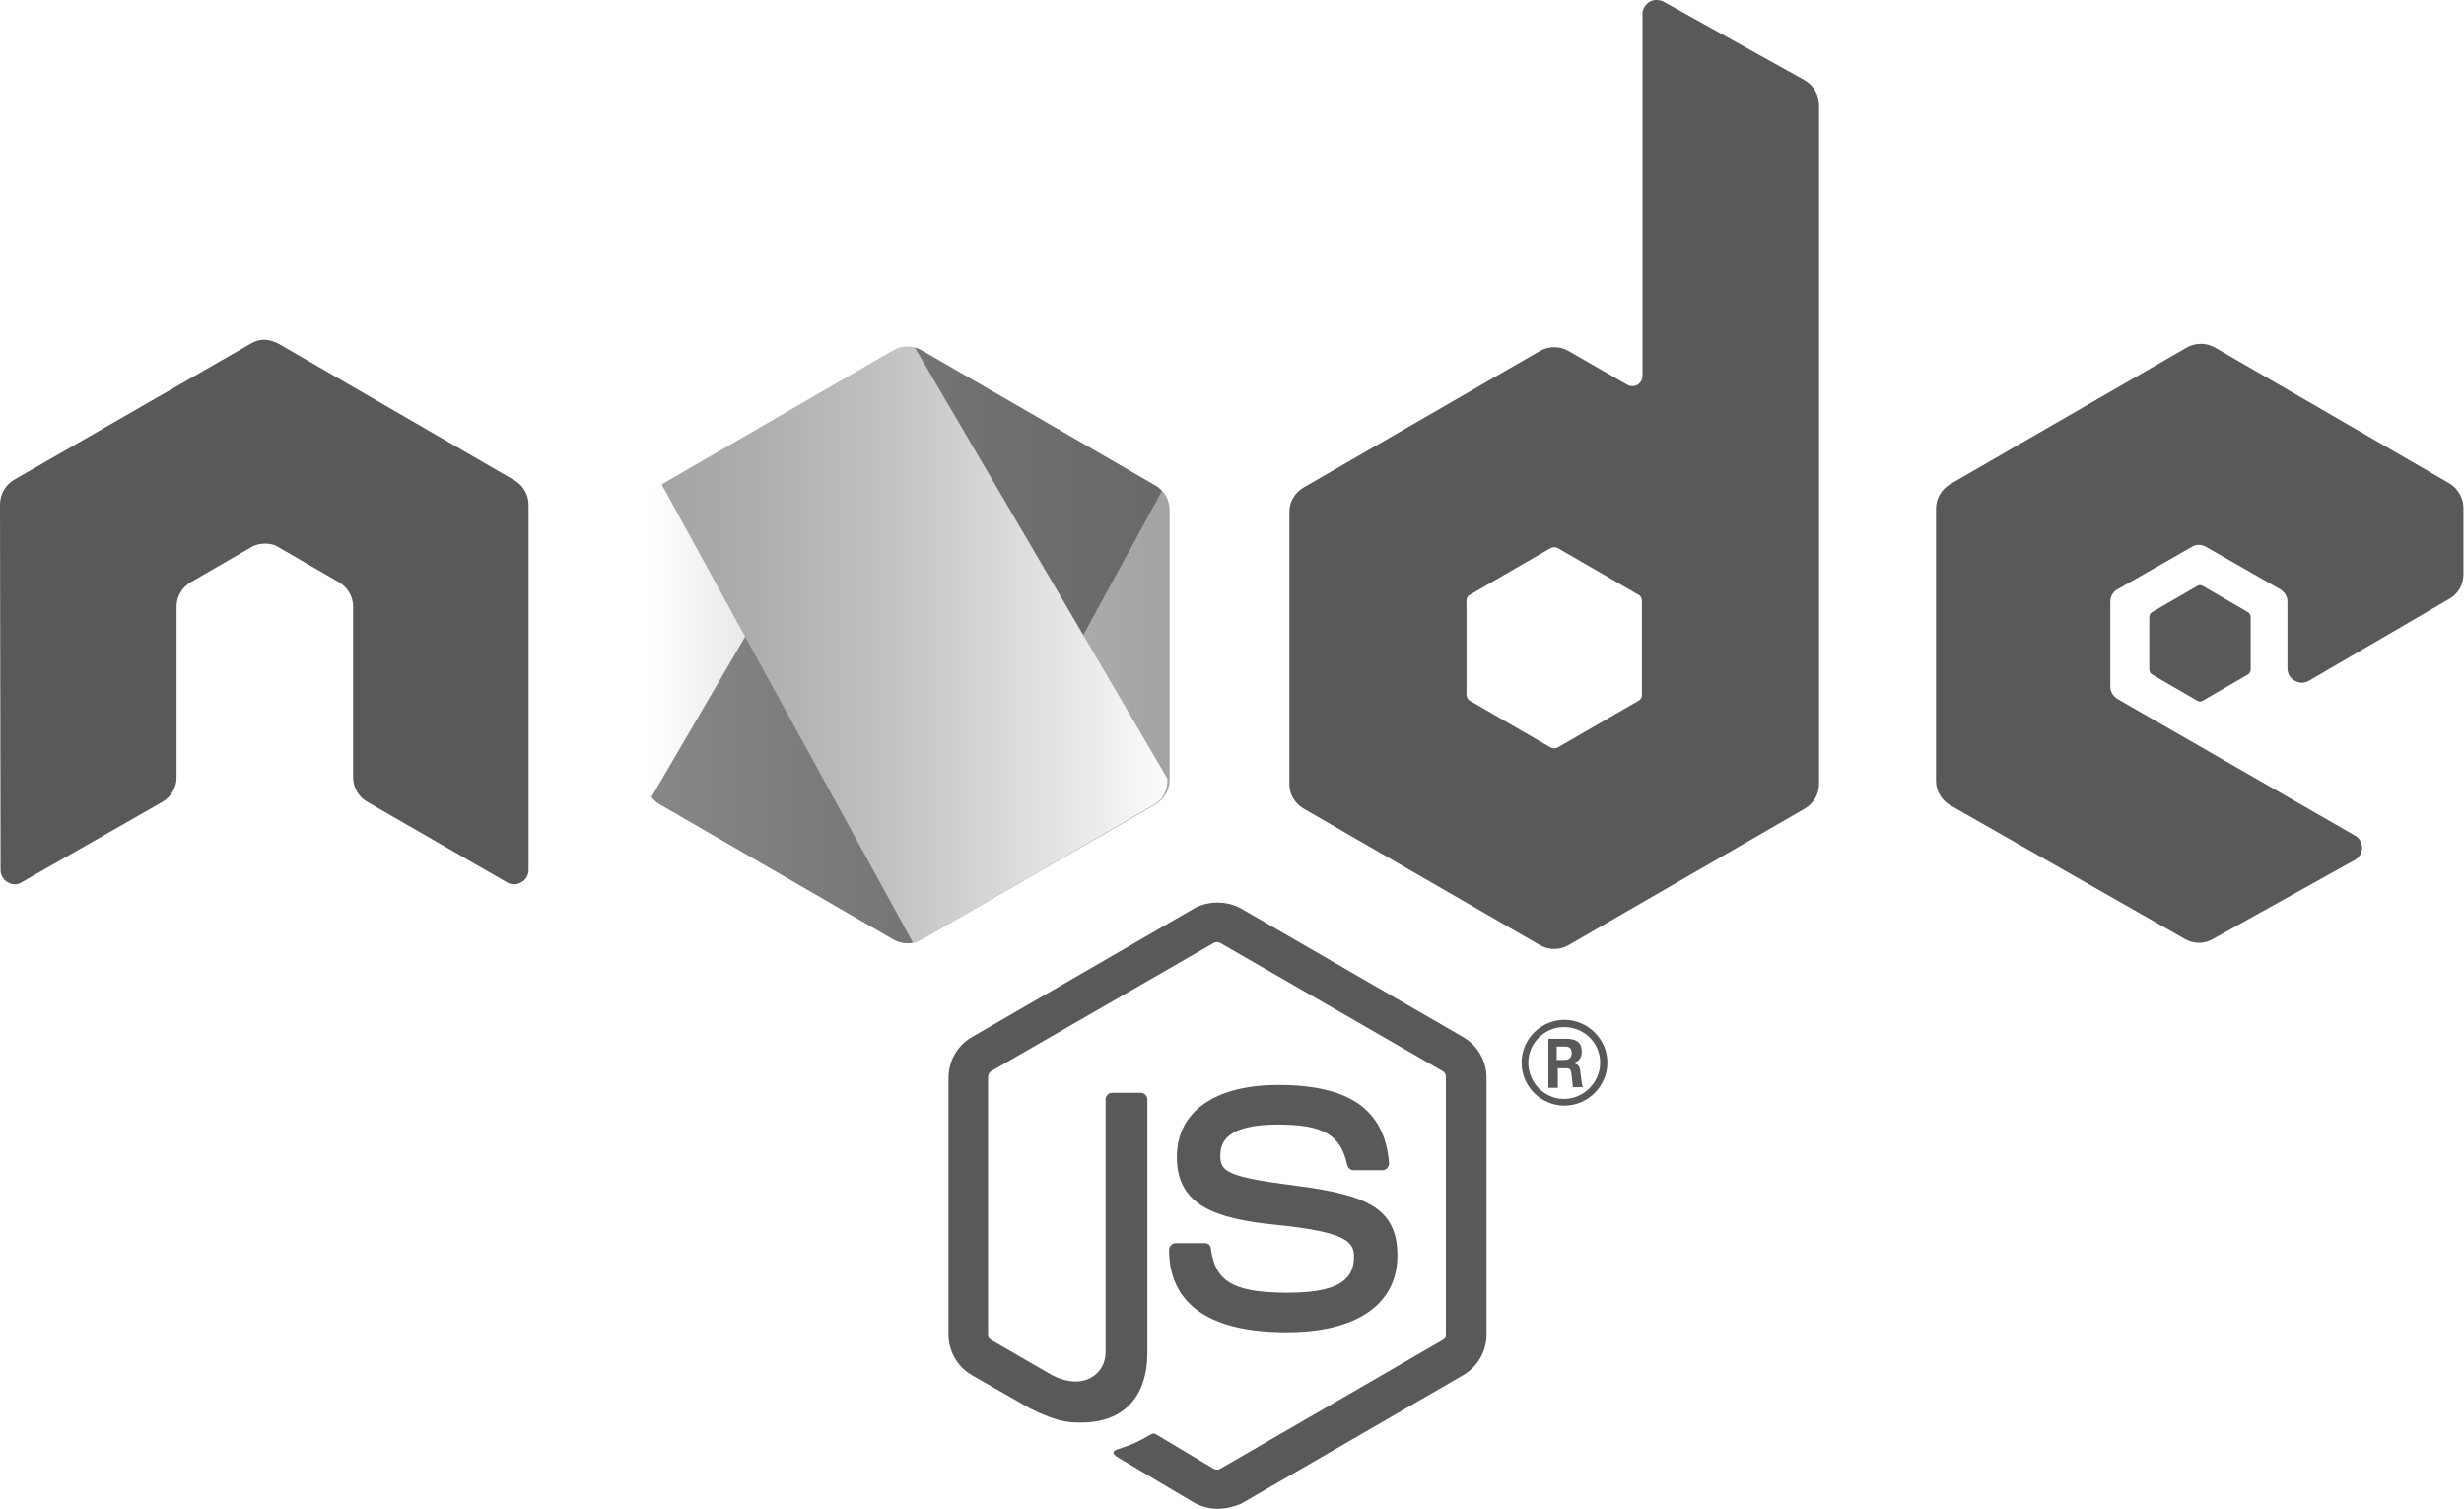
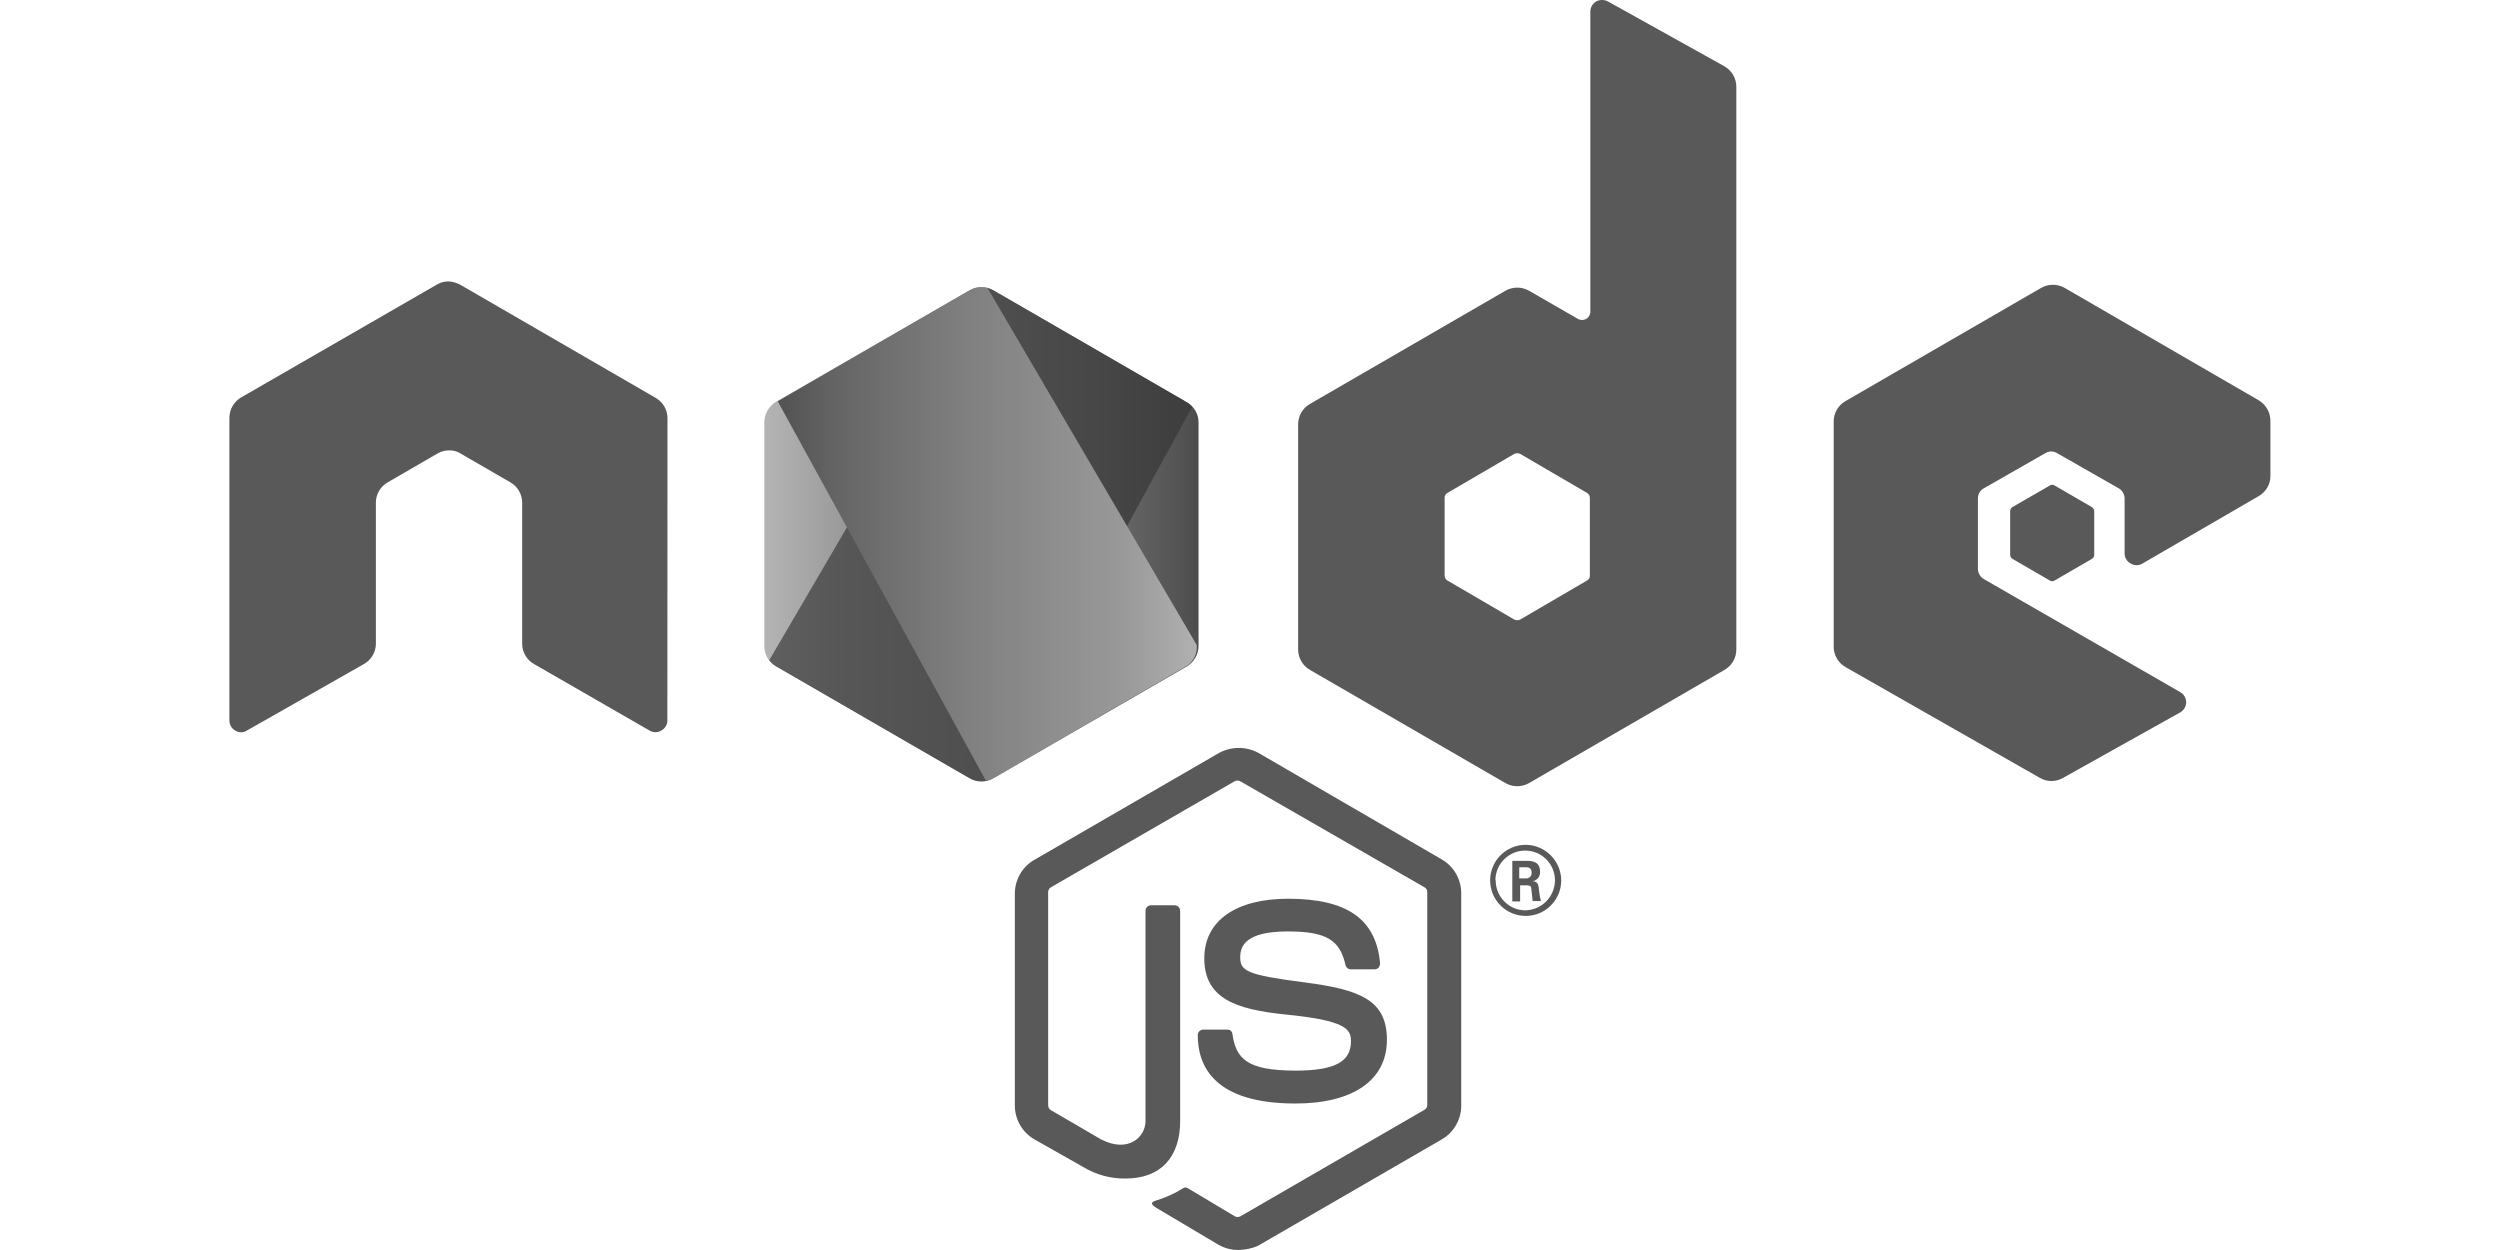
- <svg xmlns="http://www.w3.org/2000/svg" xmlns:xlink="http://www.w3.org/1999/xlink" version="1.1" id="Layer_1" x="0px" y="0px" viewBox="0 0 442.4 270.9" style="enable-background:new 0 0 442.4 270.9;" xml:space="preserve">
-   <style type="text/css">
- 	.st0{fill:#595959;}
- 	.st1{fill-rule:evenodd;clip-rule:evenodd;fill:#595959;}
- 	.st2{fill-rule:evenodd;clip-rule:evenodd;fill:url(#XMLID_2_);}
- 	.st3{clip-path:url(#XMLID_4_);}
- 	.st4{fill:none;}
- 	.st5{opacity:0.66;fill:#4B4B4B;}
- 	.st6{fill:url(#SVGID_1_);}
- </style>
-   <g>
-     <path class="st0" d="M218.6,270.9c-1.5,0-2.9-0.4-4.2-1.1l-13.3-7.9c-2-1.1-1-1.5-0.4-1.7c2.7-0.9,3.2-1.1,6-2.7   c0.3-0.2,0.7-0.1,1,0.1l10.2,6.1c0.4,0.2,0.9,0.2,1.2,0l39.9-23.1c0.4-0.2,0.6-0.6,0.6-1.1v-46.1c0-0.5-0.2-0.9-0.6-1.1l-39.9-23   c-0.4-0.2-0.9-0.2-1.2,0l-39.9,23c-0.4,0.2-0.6,0.7-0.6,1.1v46.1c0,0.4,0.2,0.9,0.6,1.1l10.9,6.3c5.9,3,9.6-0.5,9.6-4v-45.5   c0-0.6,0.5-1.2,1.2-1.2h5.1c0.6,0,1.2,0.5,1.2,1.2v45.5c0,7.9-4.3,12.5-11.8,12.5c-2.3,0-4.1,0-9.2-2.5l-10.5-6   c-2.6-1.5-4.2-4.3-4.2-7.3v-46.1c0-3,1.6-5.8,4.2-7.3l39.9-23.1c2.5-1.4,5.9-1.4,8.4,0l39.9,23.1c2.6,1.5,4.2,4.3,4.2,7.3v46.1   c0,3-1.6,5.8-4.2,7.3l-39.9,23.1C221.6,270.5,220.1,270.9,218.6,270.9z" />
-     <path class="st0" d="M231,239.2c-17.5,0-21.1-8-21.1-14.8c0-0.6,0.5-1.2,1.2-1.2h5.2c0.6,0,1.1,0.4,1.1,1c0.8,5.3,3.1,7.9,13.7,7.9   c8.4,0,12-1.9,12-6.4c0-2.6-1-4.5-14.1-5.8c-10.9-1.1-17.7-3.5-17.7-12.2c0-8.1,6.8-12.9,18.2-12.9c12.8,0,19.1,4.4,19.9,14   c0,0.3-0.1,0.6-0.3,0.9c-0.2,0.2-0.5,0.4-0.8,0.4H243c-0.5,0-1-0.4-1.1-0.9c-1.2-5.5-4.3-7.3-12.5-7.3c-9.2,0-10.3,3.2-10.3,5.6   c0,2.9,1.3,3.8,13.7,5.4c12.3,1.6,18.1,3.9,18.1,12.5C250.9,234.2,243.6,239.2,231,239.2z" />
+ <svg xmlns="http://www.w3.org/2000/svg" id="Layer_1" data-name="Layer 1" viewBox="0 0 256 128">
+   <defs>
+     <style>.cls-1{fill:none;}.cls-2{fill:#595959;}.cls-3{fill:url(#linear-gradient);}.cls-4{clip-path:url(#clip-path);}.cls-5{fill:#333;opacity:0.66;isolation:isolate;}.cls-6{fill:url(#linear-gradient-2);}</style>
+     <linearGradient id="linear-gradient" x1="78.27" y1="-368.72" x2="122.78" y2="-368.72" gradientTransform="matrix(1, 0, 0, -1, 0, -314)" gradientUnits="userSpaceOnUse">
+       <stop offset="0.01" stop-color="#b3b3b3" />
+       <stop offset="0.19" stop-color="#999" />
+       <stop offset="0.54" stop-color="gray" />
+       <stop offset="0.82" stop-color="#666" />
+       <stop offset="1" stop-color="#4d4d4d" />
+     </linearGradient>
+     <clipPath id="clip-path">
+       <path class="cls-1" d="M101.71,29.72a2.44,2.44,0,0,0-2.41,0L79.45,41.2a2.36,2.36,0,0,0-1.18,2.08V66.15a2.46,2.46,0,0,0,1.18,2.08L99.3,79.71a2.44,2.44,0,0,0,2.41,0l19.84-11.48a2.36,2.36,0,0,0,1.18-2.08V43.23a2.46,2.46,0,0,0-1.18-2.08Z" />
+     </clipPath>
+     <linearGradient id="linear-gradient-2" x1="77.96" y1="-368.64" x2="123.87" y2="-368.64" gradientTransform="matrix(1, 0, 0, -1, 0, -314)" gradientUnits="userSpaceOnUse">
+       <stop offset="0" stop-color="#4d4d4d" />
+       <stop offset="0.18" stop-color="#666" />
+       <stop offset="0.46" stop-color="gray" />
+       <stop offset="0.81" stop-color="#999" />
+       <stop offset="0.99" stop-color="#b3b3b3" />
+     </linearGradient>
+   </defs>
+   <path class="cls-2" d="M126.8,128a4.14,4.14,0,0,1-2-.52l-6.28-3.73c-.94-.52-.47-.71-.19-.8a11.45,11.45,0,0,0,2.83-1.28.43.43,0,0,1,.47,0l4.82,2.88a.6.6,0,0,0,.57,0l18.85-10.91a.54.54,0,0,0,.28-.52V91.38a.54.54,0,0,0-.28-.52L127,80a.6.6,0,0,0-.57,0L107.61,90.86a.59.59,0,0,0-.28.52v21.78a.59.59,0,0,0,.28.52l5.15,3c2.79,1.42,4.54-.24,4.54-1.89V93.27a.57.57,0,0,1,.57-.57h2.41a.57.57,0,0,1,.57.57v21.5c0,3.73-2,5.91-5.58,5.91a8.11,8.11,0,0,1-4.35-1.18l-5-2.83a4,4,0,0,1-2-3.45V91.43A4,4,0,0,1,106,88l18.85-10.91a4.22,4.22,0,0,1,4,0L147.63,88a4,4,0,0,1,2,3.45v21.78a4,4,0,0,1-2,3.45l-18.85,10.91A5.31,5.31,0,0,1,126.8,128Z" />
+   <path class="cls-2" d="M132.65,113c-8.27,0-10-3.78-10-7a.57.57,0,0,1,.57-.57h2.46a.49.49,0,0,1,.52.47c.38,2.5,1.46,3.73,6.47,3.73,4,0,5.67-.9,5.67-3,0-1.23-.47-2.13-6.66-2.74-5.15-.52-8.36-1.65-8.36-5.76,0-3.83,3.21-6.1,8.6-6.1,6,0,9,2.08,9.4,6.61a.76.76,0,0,1-.14.43.58.58,0,0,1-.38.19h-2.5a.55.55,0,0,1-.52-.43c-.57-2.6-2-3.45-5.91-3.45-4.35,0-4.87,1.51-4.87,2.65,0,1.37.61,1.8,6.47,2.55s8.55,1.84,8.55,5.91S138.61,113,132.65,113Z" />
+   <path class="cls-2" d="M159.87,90.15a3.64,3.64,0,1,1-3.64-3.64A3.67,3.67,0,0,1,159.87,90.15Zm-6.71,0a3.06,3.06,0,0,0,3,3.07,3.1,3.1,0,0,0,3.07-3.07,3,3,0,0,0-6.1,0Zm1.7-2h1.42c.47,0,1.42,0,1.42,1.09a.92.92,0,0,1-.76,1c.57,0,.61.43.66.94a5.69,5.69,0,0,0,.19,1.09h-.85c0-.19-.14-1.23-.14-1.28,0-.24-.14-.33-.43-.33h-.71v1.65h-.8Zm.76,1.8h.61a.55.55,0,0,0,.61-.57c0-.57-.38-.57-.61-.57h-.66v1.13Z" />
+   <path class="cls-2" d="M68.35,42.81a2.4,2.4,0,0,0-1.23-2.08l-20-11.58A2.91,2.91,0,0,0,46,28.82h-.19a2.25,2.25,0,0,0-1.09.33l-20,11.53a2.42,2.42,0,0,0-1.23,2.13l0,31a1.17,1.17,0,0,0,.61,1,1.07,1.07,0,0,0,1.18,0L37.26,68A2.4,2.4,0,0,0,38.49,66V51.46a2.4,2.4,0,0,1,1.23-2.08l5.06-2.93A2.29,2.29,0,0,1,46,46.12a2,2,0,0,1,1.18.33l5.06,2.93a2.4,2.4,0,0,1,1.23,2.08V66A2.4,2.4,0,0,0,54.69,68l11.81,6.8a1.15,1.15,0,0,0,1.23,0,1.17,1.17,0,0,0,.61-1Z" />
+   <path class="cls-2" d="M164.64.14a1.3,1.3,0,0,0-1.18,0,1.23,1.23,0,0,0-.61,1V31.89a.85.85,0,0,1-1.28.76l-5-2.88a2.44,2.44,0,0,0-2.41,0l-20,11.58a2.4,2.4,0,0,0-1.23,2.08V66.53a2.4,2.4,0,0,0,1.23,2.08l20,11.58a2.44,2.44,0,0,0,2.41,0l20-11.58a2.4,2.4,0,0,0,1.23-2.08V8.93A2.42,2.42,0,0,0,176.6,6.8ZM162.8,58.92a.54.54,0,0,1-.28.52l-6.85,4a.7.7,0,0,1-.61,0l-6.85-4a.59.59,0,0,1-.28-.52V51a.54.54,0,0,1,.28-.52l6.85-4a.7.7,0,0,1,.61,0l6.85,4a.59.59,0,0,1,.28.52Z" />
+   <path class="cls-2" d="M231.31,50.79a2.36,2.36,0,0,0,1.18-2.08V43.09A2.46,2.46,0,0,0,231.31,41L211.42,29.48a2.44,2.44,0,0,0-2.41,0L189,41.06a2.4,2.4,0,0,0-1.23,2.08V66.24A2.4,2.4,0,0,0,189,68.32l19.89,11.34a2.35,2.35,0,0,0,2.36,0l12-6.71a1.19,1.19,0,0,0,0-2.08L203.15,59.3a1.23,1.23,0,0,1-.61-1V51a1.17,1.17,0,0,1,.61-1l6.28-3.59a1.15,1.15,0,0,1,1.23,0L216.95,50a1.23,1.23,0,0,1,.61,1V56.7a1.17,1.17,0,0,0,.61,1,1.15,1.15,0,0,0,1.23,0Z" />
+   <path class="cls-2" d="M209.91,49.71a.43.43,0,0,1,.47,0l3.83,2.22a.5.5,0,0,1,.24.43v4.44a.5.5,0,0,1-.24.43l-3.83,2.22a.43.43,0,0,1-.47,0l-3.83-2.22a.5.5,0,0,1-.24-.43V52.35a.5.5,0,0,1,.24-.43Z" />
+   <path id="_Path_" data-name="&lt;Path&gt;" class="cls-3" d="M99.3,29.72a2.44,2.44,0,0,1,2.41,0L121.55,41.2a2.36,2.36,0,0,1,1.18,2.08V66.15a2.46,2.46,0,0,1-1.18,2.08L101.71,79.71a2.44,2.44,0,0,1-2.41,0L79.45,68.23a2.36,2.36,0,0,1-1.18-2.08V43.23a2.46,2.46,0,0,1,1.18-2.08Z" />
+   <g class="cls-4">
+     <path class="cls-1" d="M99.3,29.72,79.4,41.2a2.4,2.4,0,0,0-1.23,2.08V66.15a2.23,2.23,0,0,0,.57,1.51l22.35-38.23A2.41,2.41,0,0,0,99.3,29.72Z" />
+     <path class="cls-1" d="M101.19,79.9a2,2,0,0,0,.47-.19l19.8-11.48a2.28,2.28,0,0,0,1.09-2.08V43.23a2.58,2.58,0,0,0-.52-1.56Z" />
+     <path class="cls-5" d="M121.46,41.15,101.71,29.67a3.28,3.28,0,0,0-.61-.24L78.74,67.66a2.49,2.49,0,0,0,.66.57L99.3,79.71a2.24,2.24,0,0,0,1.89.19l20.88-38.23A1.71,1.71,0,0,0,121.46,41.15Z" />
  </g>
-   <g>
-     <path class="st0" d="M288.6,190.8c0,4.2-3.5,7.7-7.7,7.7c-4.2,0-7.7-3.4-7.7-7.7c0-4.4,3.6-7.7,7.7-7.7   C285,183.1,288.6,186.5,288.6,190.8z M274.4,190.8c0,3.6,2.9,6.5,6.4,6.5c3.6,0,6.5-3,6.5-6.5c0-3.6-2.9-6.4-6.5-6.4   C277.4,184.4,274.4,187.2,274.4,190.8z M278,186.5h3c1,0,3,0,3,2.3c0,1.6-1,1.9-1.6,2.1c1.2,0.1,1.3,0.9,1.4,2   c0.1,0.7,0.2,1.9,0.4,2.3h-1.8c0-0.4-0.3-2.6-0.3-2.7c-0.1-0.5-0.3-0.7-0.9-0.7h-1.5v3.5H278V186.5z M279.6,190.3h1.3   c1.1,0,1.3-0.8,1.3-1.2c0-1.2-0.8-1.2-1.3-1.2h-1.4V190.3z" />
-   </g>
-   <path class="st1" d="M94.9,90.6c0-1.8-1-3.5-2.6-4.4L50,61.7c-0.7-0.4-1.5-0.6-2.3-0.7c-0.1,0-0.4,0-0.4,0c-0.8,0-1.6,0.3-2.3,0.7  L2.6,86.1C1,87,0,88.7,0,90.6l0.1,65.6c0,0.9,0.5,1.8,1.3,2.2c0.8,0.5,1.8,0.5,2.5,0L29.1,144c1.6-0.9,2.6-2.6,2.6-4.4v-30.7  c0-1.8,1-3.5,2.6-4.4l10.7-6.2c0.8-0.5,1.7-0.7,2.6-0.7c0.9,0,1.8,0.2,2.5,0.7l10.7,6.2c1.6,0.9,2.6,2.6,2.6,4.4v30.7  c0,1.8,1,3.5,2.6,4.4L91,158.4c0.8,0.5,1.8,0.5,2.6,0c0.8-0.4,1.3-1.3,1.3-2.2L94.9,90.6z" />
-   <path class="st1" d="M298.7,0.3c-0.8-0.4-1.8-0.4-2.5,0c-0.8,0.5-1.3,1.3-1.3,2.2v65c0,0.6-0.3,1.2-0.9,1.6c-0.6,0.3-1.2,0.3-1.8,0  L281.6,63c-1.6-0.9-3.5-0.9-5.1,0l-42.4,24.5c-1.6,0.9-2.6,2.6-2.6,4.4v48.9c0,1.8,1,3.5,2.6,4.4l42.4,24.5c1.6,0.9,3.5,0.9,5.1,0  l42.4-24.5c1.6-0.9,2.6-2.6,2.6-4.4V18.9c0-1.9-1-3.6-2.6-4.5L298.7,0.3z M294.8,124.7c0,0.5-0.2,0.9-0.6,1.1l-14.5,8.4  c-0.4,0.2-0.9,0.2-1.3,0l-14.5-8.4c-0.4-0.2-0.6-0.7-0.6-1.1v-16.8c0-0.5,0.2-0.9,0.6-1.1l14.5-8.4c0.4-0.2,0.9-0.2,1.3,0l14.5,8.4  c0.4,0.2,0.6,0.7,0.6,1.1V124.7z" />
-   <g>
-     <path class="st1" d="M439.8,107.5c1.6-0.9,2.5-2.6,2.5-4.4V91.2c0-1.8-1-3.5-2.5-4.4l-42.1-24.4c-1.6-0.9-3.5-0.9-5.1,0l-42.4,24.5   c-1.6,0.9-2.6,2.6-2.6,4.4v48.9c0,1.8,1,3.5,2.6,4.4l42.1,24c1.6,0.9,3.5,0.9,5,0l25.5-14.2c0.8-0.4,1.3-1.3,1.3-2.2   c0-0.9-0.5-1.8-1.3-2.2l-42.6-24.5c-0.8-0.5-1.3-1.3-1.3-2.2V108c0-0.9,0.5-1.8,1.3-2.2l13.3-7.6c0.8-0.5,1.8-0.5,2.6,0l13.3,7.6   c0.8,0.5,1.3,1.3,1.3,2.2V120c0,0.9,0.5,1.8,1.3,2.2c0.8,0.5,1.8,0.5,2.6,0L439.8,107.5z" />
-     <path class="st1" d="M394.5,105.2c0.3-0.2,0.7-0.2,1,0l8.1,4.7c0.3,0.2,0.5,0.5,0.5,0.9v9.4c0,0.4-0.2,0.7-0.5,0.9l-8.1,4.7   c-0.3,0.2-0.7,0.2-1,0l-8.1-4.7c-0.3-0.2-0.5-0.5-0.5-0.9v-9.4c0-0.4,0.2-0.7,0.5-0.9L394.5,105.2z" />
-   </g>
-   <g>
-     <linearGradient id="XMLID_2_" gradientUnits="userSpaceOnUse" x1="115.891" y1="115.786" x2="210.094" y2="115.786">
-       <stop offset="5.301339e-03" style="stop-color:#FFFFFF" />
-       <stop offset="0.194" style="stop-color:#E8E8E8" />
-       <stop offset="0.542" style="stop-color:#C2C2C2" />
-       <stop offset="0.824" style="stop-color:#ABABAB" />
-       <stop offset="1" style="stop-color:#A3A3A3" />
-     </linearGradient>
-     <path id="XMLID_67_" class="st2" d="M160.4,62.9c1.6-0.9,3.5-0.9,5.1,0l42,24.3c1.6,0.9,2.5,2.6,2.5,4.4V140c0,1.8-1,3.5-2.5,4.4   l-42,24.3c-1.6,0.9-3.5,0.9-5.1,0l-42-24.3c-1.6-0.9-2.5-2.6-2.5-4.4V91.5c0-1.8,1-3.5,2.5-4.4L160.4,62.9z" />
-     <g>
-       <defs>
-         <path id="XMLID_64_" d="M165.5,62.9c-1.6-0.9-3.5-0.9-5.1,0l-42,24.3c-1.6,0.9-2.5,2.6-2.5,4.4V140c0,1.8,1,3.5,2.5,4.4l42,24.3     c1.6,0.9,3.5,0.9,5.1,0l42-24.3c1.6-0.9,2.5-2.6,2.5-4.4V91.5c0-1.8-1-3.5-2.5-4.4L165.5,62.9z" />
-       </defs>
-       <clipPath id="XMLID_4_">
-         <use xlink:href="#XMLID_64_" style="overflow:visible;" />
-       </clipPath>
-       <g class="st3">
-         <path class="st4" d="M160.4,62.9l-42.1,24.3c-1.6,0.9-2.6,2.6-2.6,4.4V140c0,1.2,0.4,2.3,1.2,3.2l47.3-80.9     C162.9,62,161.6,62.2,160.4,62.9z" />
-         <path class="st4" d="M164.4,169.1c0.3-0.1,0.7-0.2,1-0.4l41.9-24.3c1.6-0.9,2.3-2.6,2.3-4.4V91.5c0-1.2-0.4-2.4-1.1-3.3     L164.4,169.1z" />
-         <path class="st5" d="M207.3,87.1l-41.8-24.3c-0.4-0.2-0.9-0.4-1.3-0.5l-47.3,80.9c0.4,0.5,0.9,0.9,1.4,1.2l42.1,24.3     c1.3,0.7,2.7,0.9,4,0.4l44.2-80.9C208.3,87.8,207.9,87.4,207.3,87.1z" />
-       </g>
-       <g class="st3">
-         <path class="st4" d="M118.8,86.8l-0.5,0.3c-1.6,0.9-2.6,2.6-2.6,4.4V140c0,1.8,1,3.5,2.6,4.4l42.1,24.3c1.1,0.7,2.4,0.8,3.7,0.5     L118.8,86.8z" />
-         <path class="st4" d="M209.7,91.5c0-1.8-0.8-3.5-2.4-4.4l-41.8-24.3c-0.4-0.2-0.8-0.4-1.2-0.5l45.4,77.5V91.5z" />
-         <linearGradient id="SVGID_1_" gradientUnits="userSpaceOnUse" x1="115.239" y1="115.717" x2="212.417" y2="115.717">
-           <stop offset="0" style="stop-color:#A3A3A3" />
-           <stop offset="0.176" style="stop-color:#ABABAB" />
-           <stop offset="0.458" style="stop-color:#C2C2C2" />
-           <stop offset="0.806" style="stop-color:#E8E8E8" />
-           <stop offset="0.995" style="stop-color:#FFFFFF" />
-         </linearGradient>
-         <path class="st6" d="M165.4,168.7l41.9-24.3c1.6-0.9,2.3-2.6,2.3-4.4v-0.2l-45.4-77.5c-1.3-0.4-2.7-0.2-3.9,0.5l-41.6,24     l45.2,82.4C164.5,169.1,165,169,165.4,168.7z" />
-       </g>
-     </g>
+   <g class="cls-4">
+     <path class="cls-1" d="M79.64,41l-.24.14a2.4,2.4,0,0,0-1.23,2.08V66.15a2.4,2.4,0,0,0,1.23,2.08L99.3,79.71a2.25,2.25,0,0,0,1.75.24Z" />
+     <path class="cls-1" d="M122.59,43.23a2.32,2.32,0,0,0-1.13-2.08L101.71,29.67a2.89,2.89,0,0,0-.57-.24l21.45,36.62V43.23Z" />
+     <path class="cls-6" d="M101.66,79.71l19.8-11.48a2.28,2.28,0,0,0,1.09-2.08v-.09L101.09,29.44a2.3,2.3,0,0,0-1.84.24L79.59,41l21.36,38.93A1.57,1.57,0,0,0,101.66,79.71Z" />
  </g>
</svg>
